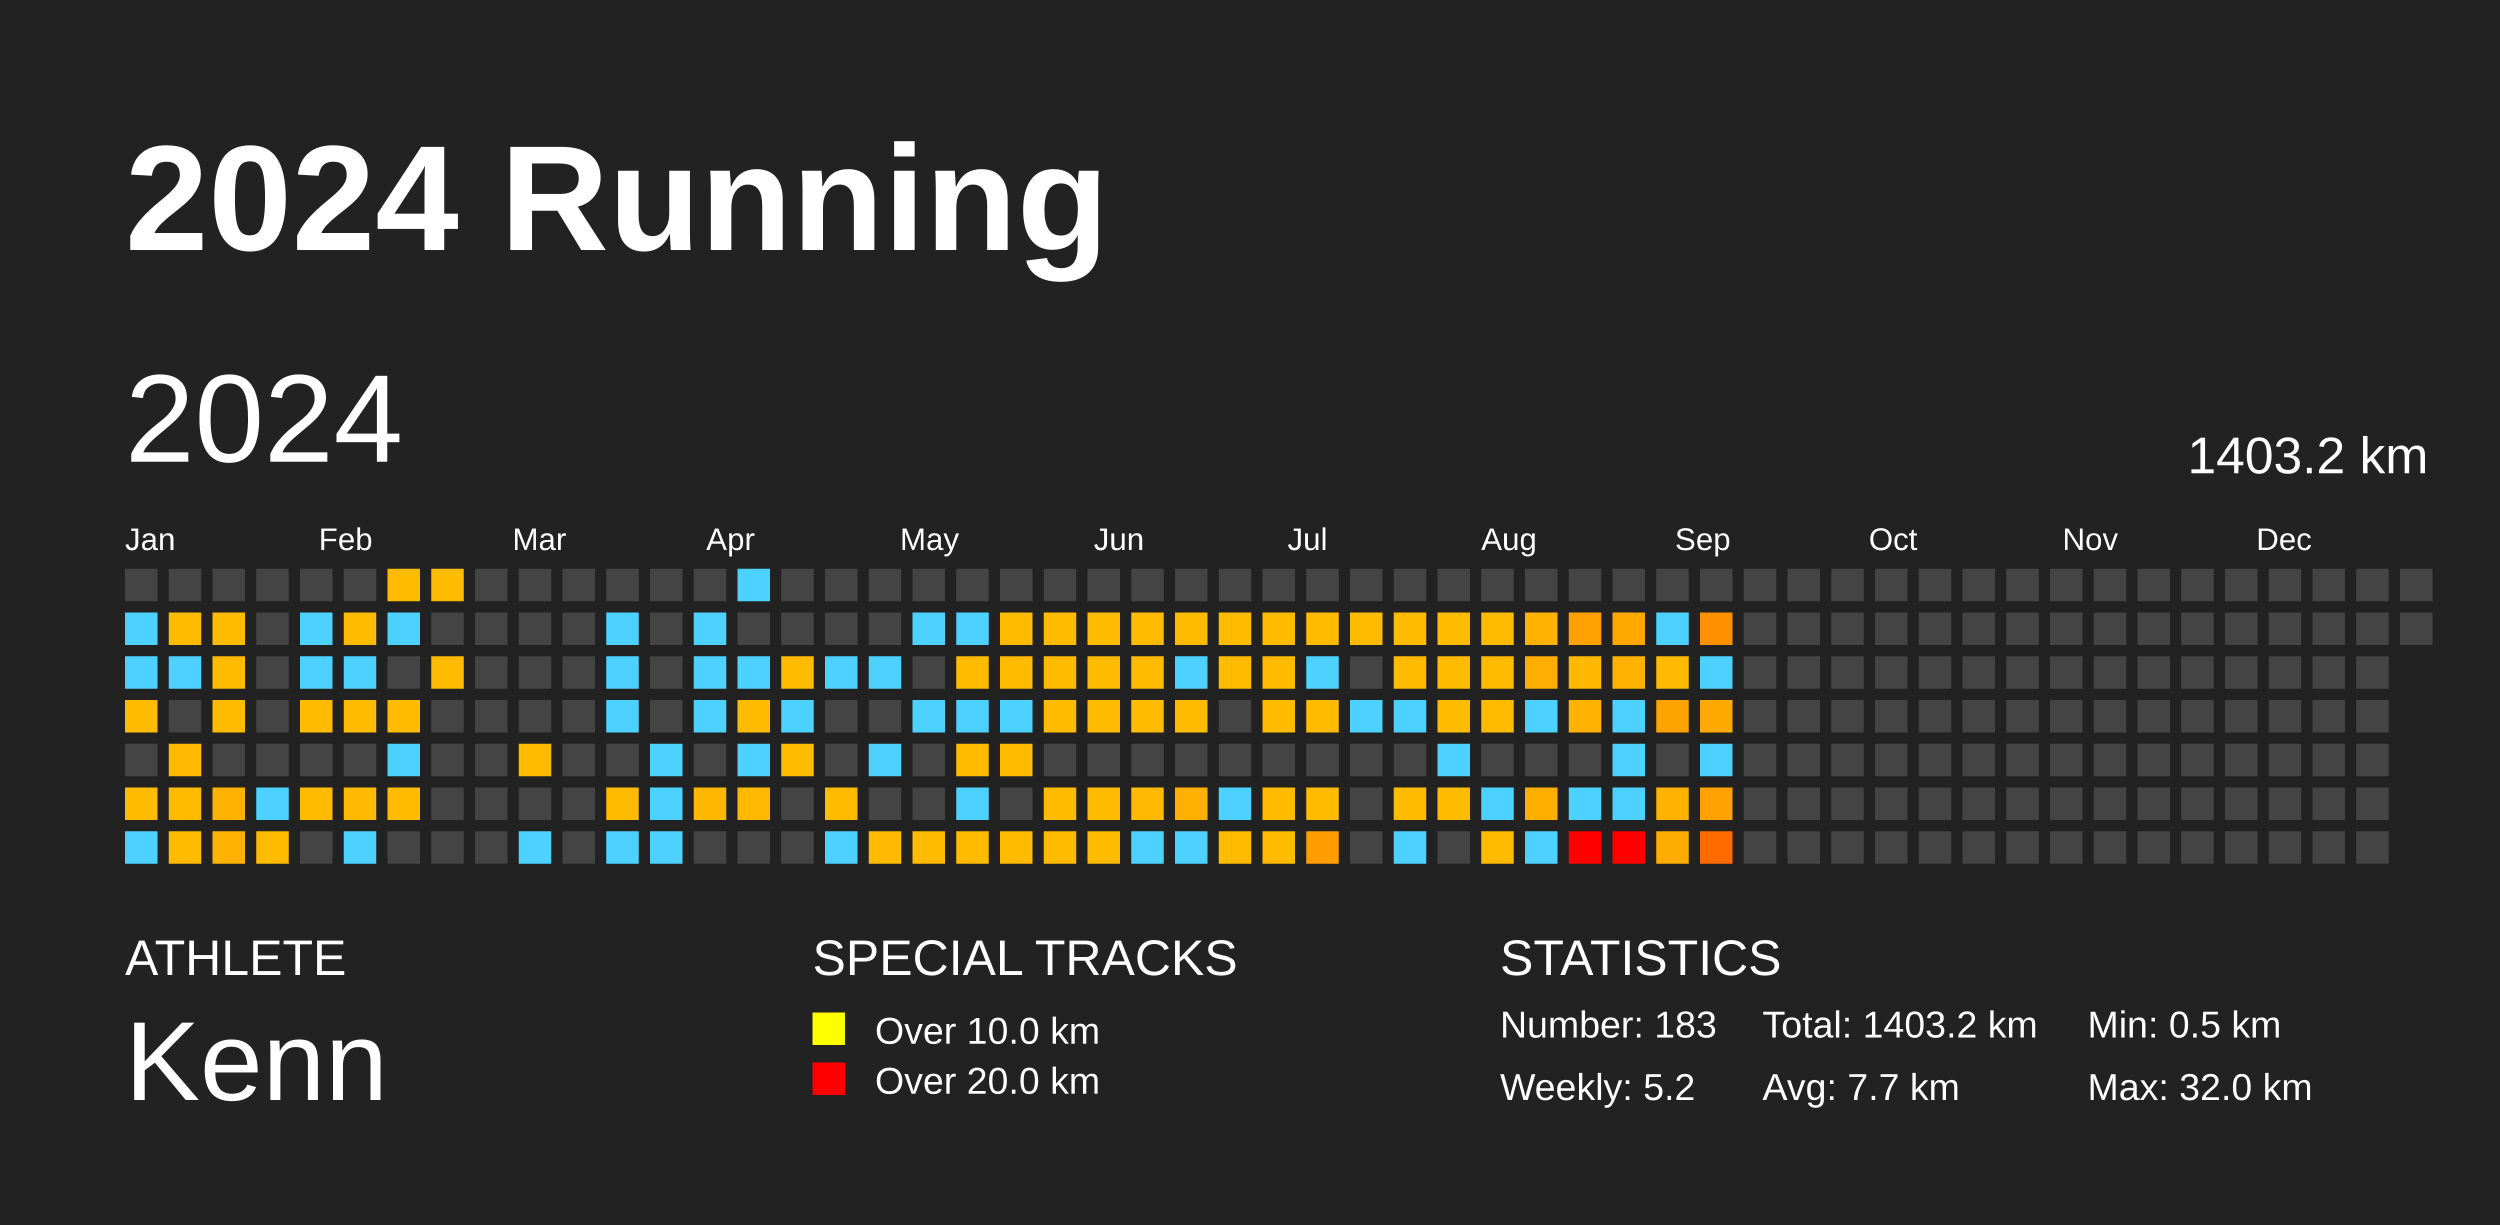
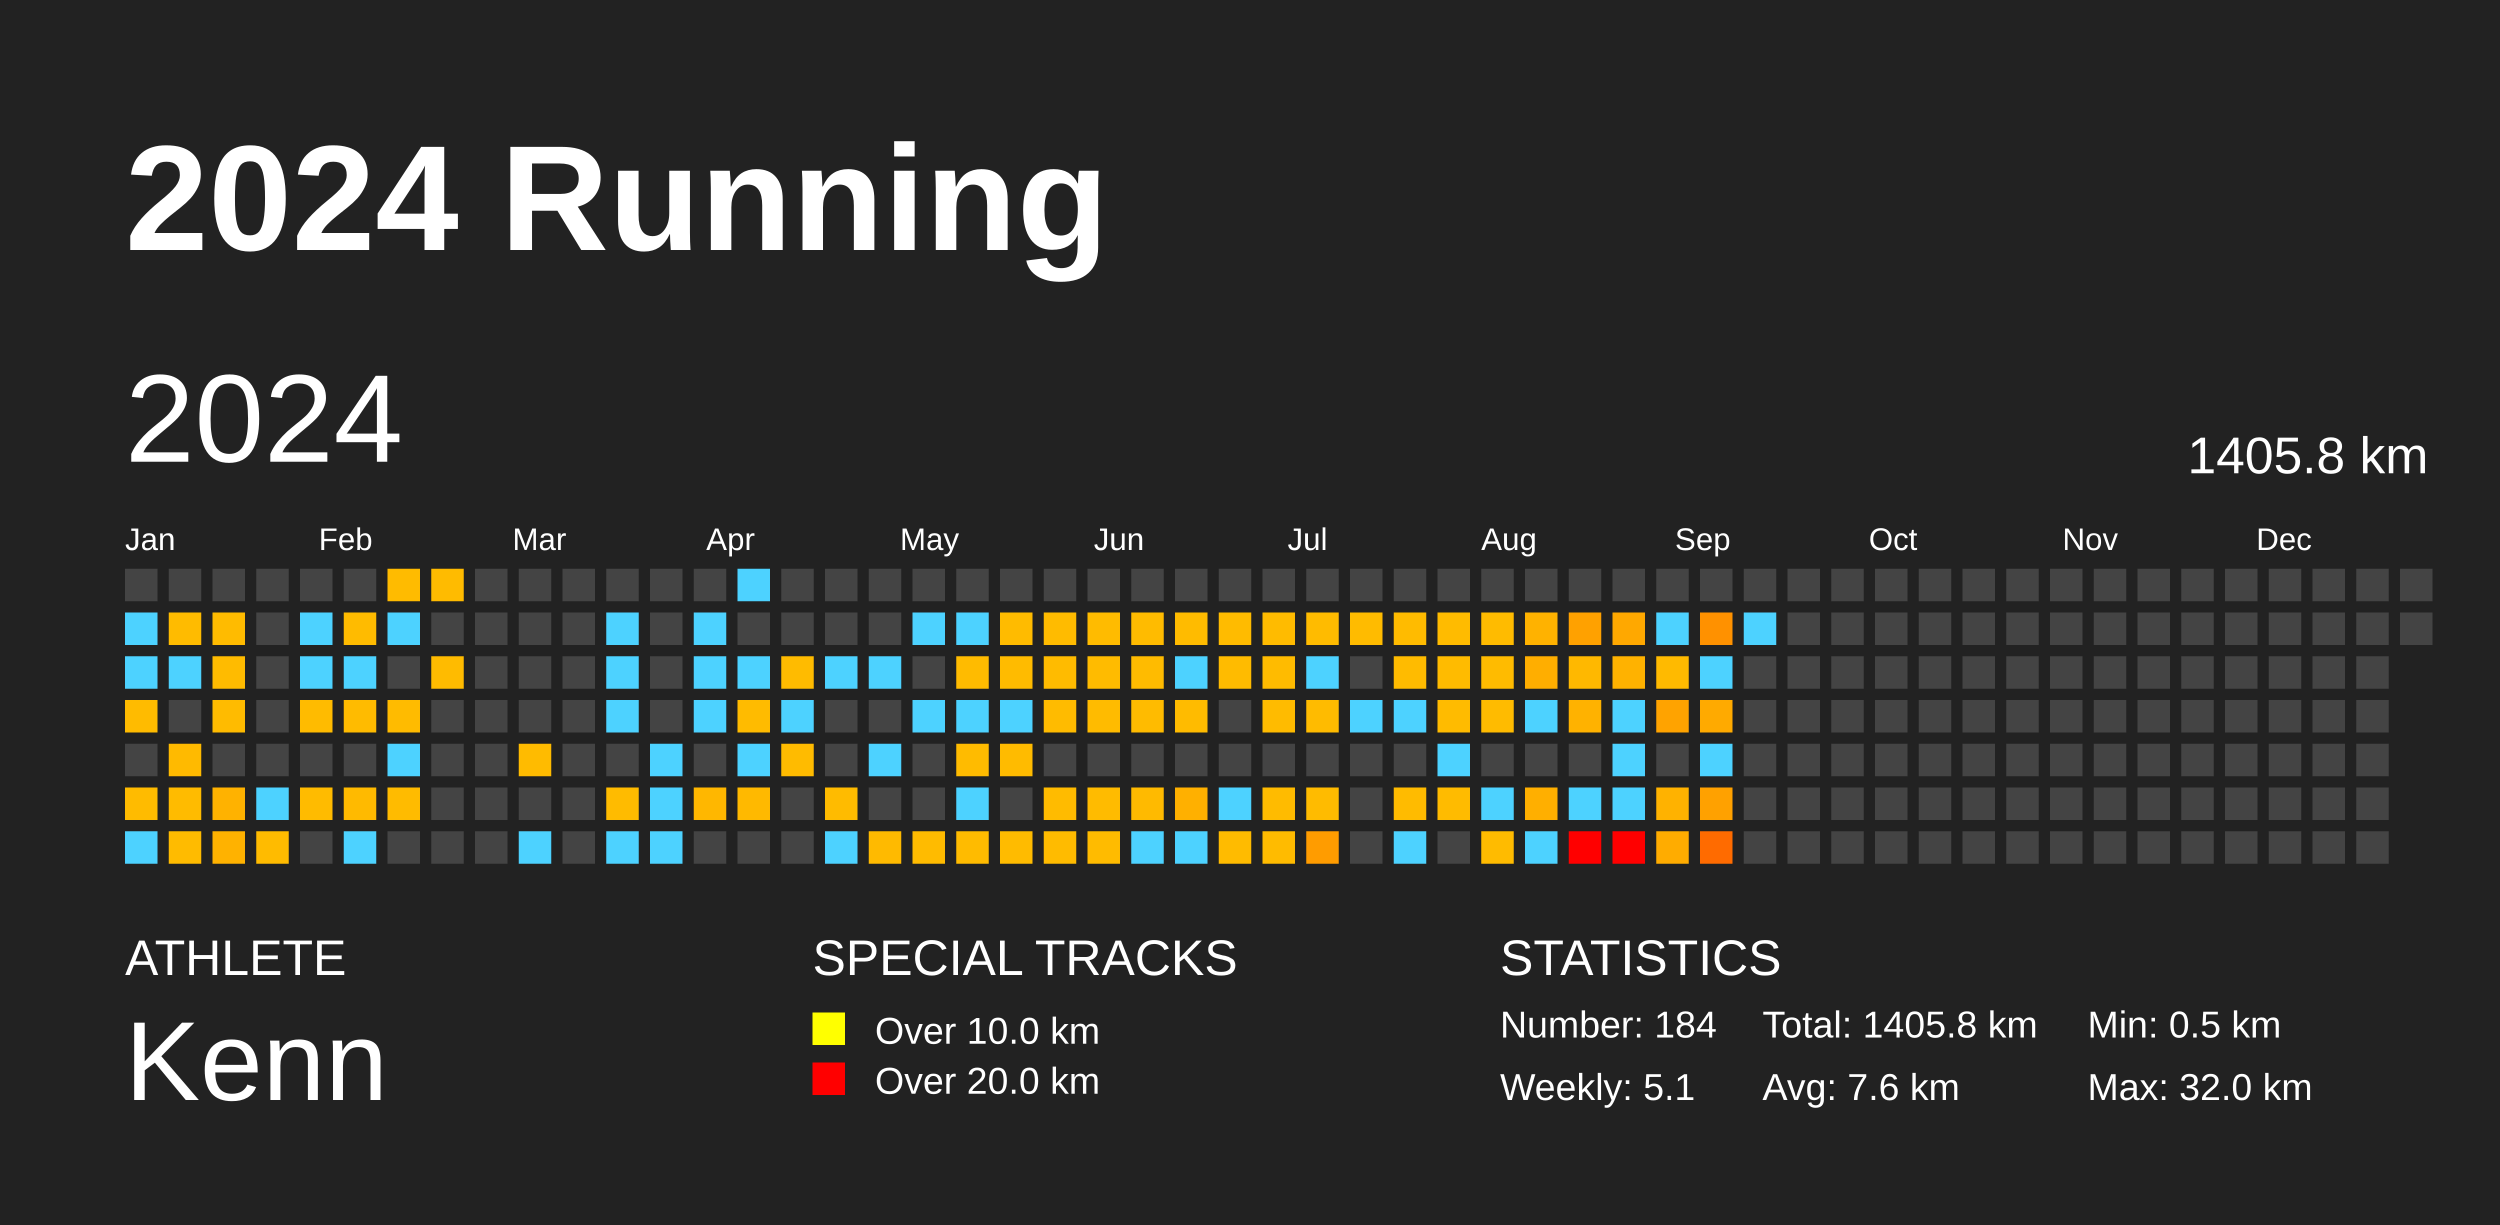
<svg xmlns="http://www.w3.org/2000/svg" baseProfile="full" height="98mm" version="1.1" viewBox="0,0,200,98" width="200mm">
  <defs />
  <rect fill="#222222" height="98" width="200" x="0" y="0" />
  <text fill="#FFFFFF" style="font-size:12px; font-family:Arial; font-weight:bold;" x="10" y="20">2024 Running</text>
  <text fill="#FFFFFF" style="font-size:4px; font-family:Arial" x="10" y="78">ATHLETE</text>
  <text fill="#FFFFFF" style="font-size:9px; font-family:Arial" x="10" y="88">Kenn</text>
  <text fill="#FFFFFF" style="font-size:4px; font-family:Arial" x="65" y="78">SPECIAL TRACKS</text>
  <rect fill="yellow" height="2.6" width="2.6" x="65" y="81" />
  <text fill="#FFFFFF" style="font-size:3px; font-family:Arial" x="70" y="83.5">Over 10.0 km</text>
  <rect fill="red" height="2.6" width="2.6" x="65" y="85" />
  <text fill="#FFFFFF" style="font-size:3px; font-family:Arial" x="70" y="87.5">Over 20.0 km</text>
  <text fill="#FFFFFF" style="font-size:4px; font-family:Arial" x="120" y="78">STATISTICS</text>
-   <text fill="#FFFFFF" style="font-size:3px; font-family:Arial" x="120" y="83">Number: 183</text>
-   <text fill="#FFFFFF" style="font-size:3px; font-family:Arial" x="120" y="88">Weekly: 5.2</text>
-   <text fill="#FFFFFF" style="font-size:3px; font-family:Arial" x="141" y="83">Total: 1403.2 km</text>
-   <text fill="#FFFFFF" style="font-size:3px; font-family:Arial" x="141" y="88">Avg: 7.7 km</text>
+   <text fill="#FFFFFF" style="font-size:3px; font-family:Arial" x="120" y="83">Number: 184</text>
+   <text fill="#FFFFFF" style="font-size:3px; font-family:Arial" x="120" y="88">Weekly: 5.1</text>
+   <text fill="#FFFFFF" style="font-size:3px; font-family:Arial" x="141" y="83">Total: 1405.8 km</text>
+   <text fill="#FFFFFF" style="font-size:3px; font-family:Arial" x="141" y="88">Avg: 7.6 km</text>
  <text fill="#FFFFFF" style="font-size:3px; font-family:Arial" x="167" y="83">Min: 0.5 km</text>
  <text fill="#FFFFFF" style="font-size:3px; font-family:Arial" x="167" y="88">Max: 32.0 km</text>
  <text dominant-baseline="hanging" fill="#FFFFFF" style="font-size:10.0px; font-family:Arial;" x="10" y="30">2024</text>
-   <text dominant-baseline="hanging" fill="#FFFFFF" style="font-size:4.125px; font-family:Arial;" x="175" y="35">1403.2 km</text>
+   <text dominant-baseline="hanging" fill="#FFFFFF" style="font-size:4.125px; font-family:Arial;" x="175" y="35">1405.8 km</text>
  <text fill="#FFFFFF" style="font-size:2.5px; font-family:Arial" x="10.0" y="44">Jan</text>
  <text fill="#FFFFFF" style="font-size:2.5px; font-family:Arial" x="25.5" y="44">Feb</text>
  <text fill="#FFFFFF" style="font-size:2.5px; font-family:Arial" x="41.0" y="44">Mar</text>
  <text fill="#FFFFFF" style="font-size:2.5px; font-family:Arial" x="56.5" y="44">Apr</text>
  <text fill="#FFFFFF" style="font-size:2.5px; font-family:Arial" x="72.0" y="44">May</text>
  <text fill="#FFFFFF" style="font-size:2.5px; font-family:Arial" x="87.5" y="44">Jun</text>
  <text fill="#FFFFFF" style="font-size:2.5px; font-family:Arial" x="103.0" y="44">Jul</text>
  <text fill="#FFFFFF" style="font-size:2.5px; font-family:Arial" x="118.5" y="44">Aug</text>
  <text fill="#FFFFFF" style="font-size:2.5px; font-family:Arial" x="134.0" y="44">Sep</text>
  <text fill="#FFFFFF" style="font-size:2.5px; font-family:Arial" x="149.5" y="44">Oct</text>
  <text fill="#FFFFFF" style="font-size:2.5px; font-family:Arial" x="165.0" y="44">Nov</text>
  <text fill="#FFFFFF" style="font-size:2.5px; font-family:Arial" x="180.5" y="44">Dec</text>
  <rect fill="#444444" height="2.6" width="2.6" x="10.0" y="45.5" />
  <rect fill="#4dd2ff" height="2.6" width="2.6" x="10.0" y="49.0" />
  <rect fill="#4dd2ff" height="2.6" width="2.6" x="10.0" y="52.5" />
  <rect fill="#ffbb00" height="2.6" width="2.6" x="10.0" y="56.0" />
  <rect fill="#444444" height="2.6" width="2.6" x="10.0" y="59.5" />
  <rect fill="#ffbb00" height="2.6" width="2.6" x="10.0" y="63.0" />
  <rect fill="#4dd2ff" height="2.6" width="2.6" x="10.0" y="66.5" />
  <rect fill="#444444" height="2.6" width="2.6" x="13.5" y="45.5" />
  <rect fill="#ffbb00" height="2.6" width="2.6" x="13.5" y="49.0" />
  <rect fill="#4dd2ff" height="2.6" width="2.6" x="13.5" y="52.5" />
  <rect fill="#444444" height="2.6" width="2.6" x="13.5" y="56.0" />
  <rect fill="#ffba00" height="2.6" width="2.6" x="13.5" y="59.5" />
  <rect fill="#ffbb00" height="2.6" width="2.6" x="13.5" y="63.0" />
  <rect fill="#ffbb00" height="2.6" width="2.6" x="13.5" y="66.5" />
  <rect fill="#444444" height="2.6" width="2.6" x="17.0" y="45.5" />
  <rect fill="#ffbb00" height="2.6" width="2.6" x="17.0" y="49.0" />
  <rect fill="#ffbb00" height="2.6" width="2.6" x="17.0" y="52.5" />
  <rect fill="#ffbb00" height="2.6" width="2.6" x="17.0" y="56.0" />
  <rect fill="#444444" height="2.6" width="2.6" x="17.0" y="59.5" />
  <rect fill="#ffb200" height="2.6" width="2.6" x="17.0" y="63.0" />
  <rect fill="#ffb200" height="2.6" width="2.6" x="17.0" y="66.5" />
  <rect fill="#444444" height="2.6" width="2.6" x="20.5" y="45.5" />
  <rect fill="#444444" height="2.6" width="2.6" x="20.5" y="49.0" />
  <rect fill="#444444" height="2.6" width="2.6" x="20.5" y="52.5" />
  <rect fill="#444444" height="2.6" width="2.6" x="20.5" y="56.0" />
  <rect fill="#444444" height="2.6" width="2.6" x="20.5" y="59.5" />
  <rect fill="#4dd2ff" height="2.6" width="2.6" x="20.5" y="63.0" />
  <rect fill="#ffbb00" height="2.6" width="2.6" x="20.5" y="66.5" />
  <rect fill="#444444" height="2.6" width="2.6" x="24.0" y="45.5" />
  <rect fill="#4dd2ff" height="2.6" width="2.6" x="24.0" y="49.0" />
  <rect fill="#4dd2ff" height="2.6" width="2.6" x="24.0" y="52.5" />
  <rect fill="#ffbb00" height="2.6" width="2.6" x="24.0" y="56.0" />
  <rect fill="#444444" height="2.6" width="2.6" x="24.0" y="59.5" />
  <rect fill="#ffbb00" height="2.6" width="2.6" x="24.0" y="63.0" />
  <rect fill="#444444" height="2.6" width="2.6" x="24.0" y="66.5" />
  <rect fill="#444444" height="2.6" width="2.6" x="27.5" y="45.5" />
  <rect fill="#ffbb00" height="2.6" width="2.6" x="27.5" y="49.0" />
  <rect fill="#4dd2ff" height="2.6" width="2.6" x="27.5" y="52.5" />
  <rect fill="#ffbb00" height="2.6" width="2.6" x="27.5" y="56.0" />
  <rect fill="#444444" height="2.6" width="2.6" x="27.5" y="59.5" />
  <rect fill="#ffba00" height="2.6" width="2.6" x="27.5" y="63.0" />
  <rect fill="#4dd2ff" height="2.6" width="2.6" x="27.5" y="66.5" />
  <rect fill="#ffbb00" height="2.6" width="2.6" x="31.0" y="45.5" />
  <rect fill="#4dd2ff" height="2.6" width="2.6" x="31.0" y="49.0" />
  <rect fill="#444444" height="2.6" width="2.6" x="31.0" y="52.5" />
  <rect fill="#ffbb00" height="2.6" width="2.6" x="31.0" y="56.0" />
  <rect fill="#4dd2ff" height="2.6" width="2.6" x="31.0" y="59.5" />
  <rect fill="#ffbb00" height="2.6" width="2.6" x="31.0" y="63.0" />
  <rect fill="#444444" height="2.6" width="2.6" x="31.0" y="66.5" />
  <rect fill="#ffbb00" height="2.6" width="2.6" x="34.5" y="45.5" />
  <rect fill="#444444" height="2.6" width="2.6" x="34.5" y="49.0" />
  <rect fill="#ffbb00" height="2.6" width="2.6" x="34.5" y="52.5" />
  <rect fill="#444444" height="2.6" width="2.6" x="34.5" y="56.0" />
  <rect fill="#444444" height="2.6" width="2.6" x="34.5" y="59.5" />
  <rect fill="#444444" height="2.6" width="2.6" x="34.5" y="63.0" />
  <rect fill="#444444" height="2.6" width="2.6" x="34.5" y="66.5" />
  <rect fill="#444444" height="2.6" width="2.6" x="38.0" y="45.5" />
  <rect fill="#444444" height="2.6" width="2.6" x="38.0" y="49.0" />
  <rect fill="#444444" height="2.6" width="2.6" x="38.0" y="52.5" />
  <rect fill="#444444" height="2.6" width="2.6" x="38.0" y="56.0" />
  <rect fill="#444444" height="2.6" width="2.6" x="38.0" y="59.5" />
  <rect fill="#444444" height="2.6" width="2.6" x="38.0" y="63.0" />
  <rect fill="#444444" height="2.6" width="2.6" x="38.0" y="66.5" />
  <rect fill="#444444" height="2.6" width="2.6" x="41.5" y="45.5" />
  <rect fill="#444444" height="2.6" width="2.6" x="41.5" y="49.0" />
  <rect fill="#444444" height="2.6" width="2.6" x="41.5" y="52.5" />
  <rect fill="#444444" height="2.6" width="2.6" x="41.5" y="56.0" />
  <rect fill="#ffbb00" height="2.6" width="2.6" x="41.5" y="59.5" />
  <rect fill="#444444" height="2.6" width="2.6" x="41.5" y="63.0" />
  <rect fill="#4dd2ff" height="2.6" width="2.6" x="41.5" y="66.5" />
  <rect fill="#444444" height="2.6" width="2.6" x="45.0" y="45.5" />
  <rect fill="#444444" height="2.6" width="2.6" x="45.0" y="49.0" />
  <rect fill="#444444" height="2.6" width="2.6" x="45.0" y="52.5" />
  <rect fill="#444444" height="2.6" width="2.6" x="45.0" y="56.0" />
  <rect fill="#444444" height="2.6" width="2.6" x="45.0" y="59.5" />
  <rect fill="#444444" height="2.6" width="2.6" x="45.0" y="63.0" />
  <rect fill="#444444" height="2.6" width="2.6" x="45.0" y="66.5" />
  <rect fill="#444444" height="2.6" width="2.6" x="48.5" y="45.5" />
  <rect fill="#4dd2ff" height="2.6" width="2.6" x="48.5" y="49.0" />
  <rect fill="#4dd2ff" height="2.6" width="2.6" x="48.5" y="52.5" />
  <rect fill="#4dd2ff" height="2.6" width="2.6" x="48.5" y="56.0" />
  <rect fill="#444444" height="2.6" width="2.6" x="48.5" y="59.5" />
  <rect fill="#ffbb00" height="2.6" width="2.6" x="48.5" y="63.0" />
  <rect fill="#4dd2ff" height="2.6" width="2.6" x="48.5" y="66.5" />
  <rect fill="#444444" height="2.6" width="2.6" x="52.0" y="45.5" />
  <rect fill="#444444" height="2.6" width="2.6" x="52.0" y="49.0" />
  <rect fill="#444444" height="2.6" width="2.6" x="52.0" y="52.5" />
  <rect fill="#444444" height="2.6" width="2.6" x="52.0" y="56.0" />
  <rect fill="#4dd2ff" height="2.6" width="2.6" x="52.0" y="59.5" />
  <rect fill="#4dd2ff" height="2.6" width="2.6" x="52.0" y="63.0" />
  <rect fill="#4dd2ff" height="2.6" width="2.6" x="52.0" y="66.5" />
  <rect fill="#444444" height="2.6" width="2.6" x="55.5" y="45.5" />
  <rect fill="#4dd2ff" height="2.6" width="2.6" x="55.5" y="49.0" />
  <rect fill="#4dd2ff" height="2.6" width="2.6" x="55.5" y="52.5" />
  <rect fill="#4dd2ff" height="2.6" width="2.6" x="55.5" y="56.0" />
  <rect fill="#444444" height="2.6" width="2.6" x="55.5" y="59.5" />
  <rect fill="#ffb700" height="2.6" width="2.6" x="55.5" y="63.0" />
  <rect fill="#444444" height="2.6" width="2.6" x="55.5" y="66.5" />
  <rect fill="#4dd2ff" height="2.6" width="2.6" x="59.0" y="45.5" />
  <rect fill="#444444" height="2.6" width="2.6" x="59.0" y="49.0" />
  <rect fill="#4dd2ff" height="2.6" width="2.6" x="59.0" y="52.5" />
  <rect fill="#ffbb00" height="2.6" width="2.6" x="59.0" y="56.0" />
  <rect fill="#4dd2ff" height="2.6" width="2.6" x="59.0" y="59.5" />
  <rect fill="#ffb900" height="2.6" width="2.6" x="59.0" y="63.0" />
  <rect fill="#444444" height="2.6" width="2.6" x="59.0" y="66.5" />
  <rect fill="#444444" height="2.6" width="2.6" x="62.5" y="45.5" />
  <rect fill="#444444" height="2.6" width="2.6" x="62.5" y="49.0" />
  <rect fill="#ffbb00" height="2.6" width="2.6" x="62.5" y="52.5" />
  <rect fill="#4dd2ff" height="2.6" width="2.6" x="62.5" y="56.0" />
  <rect fill="#ffbb00" height="2.6" width="2.6" x="62.5" y="59.5" />
  <rect fill="#444444" height="2.6" width="2.6" x="62.5" y="63.0" />
  <rect fill="#444444" height="2.6" width="2.6" x="62.5" y="66.5" />
  <rect fill="#444444" height="2.6" width="2.6" x="66.0" y="45.5" />
  <rect fill="#444444" height="2.6" width="2.6" x="66.0" y="49.0" />
  <rect fill="#4dd2ff" height="2.6" width="2.6" x="66.0" y="52.5" />
  <rect fill="#444444" height="2.6" width="2.6" x="66.0" y="56.0" />
  <rect fill="#444444" height="2.6" width="2.6" x="66.0" y="59.5" />
  <rect fill="#ffbb00" height="2.6" width="2.6" x="66.0" y="63.0" />
  <rect fill="#4dd2ff" height="2.6" width="2.6" x="66.0" y="66.5" />
  <rect fill="#444444" height="2.6" width="2.6" x="69.5" y="45.5" />
  <rect fill="#444444" height="2.6" width="2.6" x="69.5" y="49.0" />
  <rect fill="#4dd2ff" height="2.6" width="2.6" x="69.5" y="52.5" />
  <rect fill="#444444" height="2.6" width="2.6" x="69.5" y="56.0" />
  <rect fill="#4dd2ff" height="2.6" width="2.6" x="69.5" y="59.5" />
  <rect fill="#444444" height="2.6" width="2.6" x="69.5" y="63.0" />
  <rect fill="#ffba00" height="2.6" width="2.6" x="69.5" y="66.5" />
  <rect fill="#444444" height="2.6" width="2.6" x="73.0" y="45.5" />
  <rect fill="#4dd2ff" height="2.6" width="2.6" x="73.0" y="49.0" />
  <rect fill="#444444" height="2.6" width="2.6" x="73.0" y="52.5" />
  <rect fill="#4dd2ff" height="2.6" width="2.6" x="73.0" y="56.0" />
  <rect fill="#444444" height="2.6" width="2.6" x="73.0" y="59.5" />
  <rect fill="#444444" height="2.6" width="2.6" x="73.0" y="63.0" />
  <rect fill="#ffbb00" height="2.6" width="2.6" x="73.0" y="66.5" />
  <rect fill="#444444" height="2.6" width="2.6" x="76.5" y="45.5" />
  <rect fill="#4dd2ff" height="2.6" width="2.6" x="76.5" y="49.0" />
  <rect fill="#ffbb00" height="2.6" width="2.6" x="76.5" y="52.5" />
  <rect fill="#4dd2ff" height="2.6" width="2.6" x="76.5" y="56.0" />
  <rect fill="#ffbb00" height="2.6" width="2.6" x="76.5" y="59.5" />
  <rect fill="#4dd2ff" height="2.6" width="2.6" x="76.5" y="63.0" />
  <rect fill="#ffbb00" height="2.6" width="2.6" x="76.5" y="66.5" />
  <rect fill="#444444" height="2.6" width="2.6" x="80.0" y="45.5" />
  <rect fill="#ffbb00" height="2.6" width="2.6" x="80.0" y="49.0" />
  <rect fill="#ffbb00" height="2.6" width="2.6" x="80.0" y="52.5" />
  <rect fill="#4dd2ff" height="2.6" width="2.6" x="80.0" y="56.0" />
  <rect fill="#ffbb00" height="2.6" width="2.6" x="80.0" y="59.5" />
  <rect fill="#444444" height="2.6" width="2.6" x="80.0" y="63.0" />
  <rect fill="#ffbb00" height="2.6" width="2.6" x="80.0" y="66.5" />
  <rect fill="#444444" height="2.6" width="2.6" x="83.5" y="45.5" />
  <rect fill="#ffbb00" height="2.6" width="2.6" x="83.5" y="49.0" />
  <rect fill="#ffbb00" height="2.6" width="2.6" x="83.5" y="52.5" />
  <rect fill="#ffbb00" height="2.6" width="2.6" x="83.5" y="56.0" />
  <rect fill="#444444" height="2.6" width="2.6" x="83.5" y="59.5" />
  <rect fill="#ffbb00" height="2.6" width="2.6" x="83.5" y="63.0" />
  <rect fill="#ffbb00" height="2.6" width="2.6" x="83.5" y="66.5" />
  <rect fill="#444444" height="2.6" width="2.6" x="87.0" y="45.5" />
  <rect fill="#ffbb00" height="2.6" width="2.6" x="87.0" y="49.0" />
  <rect fill="#ffbb00" height="2.6" width="2.6" x="87.0" y="52.5" />
  <rect fill="#ffbb00" height="2.6" width="2.6" x="87.0" y="56.0" />
  <rect fill="#444444" height="2.6" width="2.6" x="87.0" y="59.5" />
  <rect fill="#ffbb00" height="2.6" width="2.6" x="87.0" y="63.0" />
  <rect fill="#ffbb00" height="2.6" width="2.6" x="87.0" y="66.5" />
  <rect fill="#444444" height="2.6" width="2.6" x="90.5" y="45.5" />
  <rect fill="#ffbb00" height="2.6" width="2.6" x="90.5" y="49.0" />
  <rect fill="#ffbb00" height="2.6" width="2.6" x="90.5" y="52.5" />
  <rect fill="#ffbb00" height="2.6" width="2.6" x="90.5" y="56.0" />
  <rect fill="#444444" height="2.6" width="2.6" x="90.5" y="59.5" />
  <rect fill="#ffba00" height="2.6" width="2.6" x="90.5" y="63.0" />
  <rect fill="#4dd2ff" height="2.6" width="2.6" x="90.5" y="66.5" />
  <rect fill="#444444" height="2.6" width="2.6" x="94.0" y="45.5" />
  <rect fill="#ffbb00" height="2.6" width="2.6" x="94.0" y="49.0" />
  <rect fill="#4dd2ff" height="2.6" width="2.6" x="94.0" y="52.5" />
  <rect fill="#ffbb00" height="2.6" width="2.6" x="94.0" y="56.0" />
  <rect fill="#444444" height="2.6" width="2.6" x="94.0" y="59.5" />
  <rect fill="#ffb000" height="2.6" width="2.6" x="94.0" y="63.0" />
  <rect fill="#4dd2ff" height="2.6" width="2.6" x="94.0" y="66.5" />
  <rect fill="#444444" height="2.6" width="2.6" x="97.5" y="45.5" />
  <rect fill="#ffbb00" height="2.6" width="2.6" x="97.5" y="49.0" />
  <rect fill="#ffbb00" height="2.6" width="2.6" x="97.5" y="52.5" />
  <rect fill="#444444" height="2.6" width="2.6" x="97.5" y="56.0" />
  <rect fill="#444444" height="2.6" width="2.6" x="97.5" y="59.5" />
  <rect fill="#4dd2ff" height="2.6" width="2.6" x="97.5" y="63.0" />
  <rect fill="#ffbb00" height="2.6" width="2.6" x="97.5" y="66.5" />
  <rect fill="#444444" height="2.6" width="2.6" x="101.0" y="45.5" />
  <rect fill="#ffbb00" height="2.6" width="2.6" x="101.0" y="49.0" />
  <rect fill="#ffbb00" height="2.6" width="2.6" x="101.0" y="52.5" />
  <rect fill="#ffbb00" height="2.6" width="2.6" x="101.0" y="56.0" />
  <rect fill="#444444" height="2.6" width="2.6" x="101.0" y="59.5" />
  <rect fill="#ffbb00" height="2.6" width="2.6" x="101.0" y="63.0" />
  <rect fill="#ffbb00" height="2.6" width="2.6" x="101.0" y="66.5" />
  <rect fill="#444444" height="2.6" width="2.6" x="104.5" y="45.5" />
  <rect fill="#ffbb00" height="2.6" width="2.6" x="104.5" y="49.0" />
  <rect fill="#4dd2ff" height="2.6" width="2.6" x="104.5" y="52.5" />
  <rect fill="#ffbb00" height="2.6" width="2.6" x="104.5" y="56.0" />
  <rect fill="#444444" height="2.6" width="2.6" x="104.5" y="59.5" />
  <rect fill="#ffbb00" height="2.6" width="2.6" x="104.5" y="63.0" />
  <rect fill="#ff9c00" height="2.6" width="2.6" x="104.5" y="66.5" />
  <rect fill="#444444" height="2.6" width="2.6" x="108.0" y="45.5" />
  <rect fill="#ffbb00" height="2.6" width="2.6" x="108.0" y="49.0" />
  <rect fill="#444444" height="2.6" width="2.6" x="108.0" y="52.5" />
  <rect fill="#4dd2ff" height="2.6" width="2.6" x="108.0" y="56.0" />
  <rect fill="#444444" height="2.6" width="2.6" x="108.0" y="59.5" />
  <rect fill="#444444" height="2.6" width="2.6" x="108.0" y="63.0" />
  <rect fill="#444444" height="2.6" width="2.6" x="108.0" y="66.5" />
  <rect fill="#444444" height="2.6" width="2.6" x="111.5" y="45.5" />
  <rect fill="#ffbb00" height="2.6" width="2.6" x="111.5" y="49.0" />
  <rect fill="#ffbb00" height="2.6" width="2.6" x="111.5" y="52.5" />
  <rect fill="#4dd2ff" height="2.6" width="2.6" x="111.5" y="56.0" />
  <rect fill="#444444" height="2.6" width="2.6" x="111.5" y="59.5" />
  <rect fill="#ffbb00" height="2.6" width="2.6" x="111.5" y="63.0" />
  <rect fill="#4dd2ff" height="2.6" width="2.6" x="111.5" y="66.5" />
  <rect fill="#444444" height="2.6" width="2.6" x="115.0" y="45.5" />
  <rect fill="#ffbb00" height="2.6" width="2.6" x="115.0" y="49.0" />
  <rect fill="#ffbb00" height="2.6" width="2.6" x="115.0" y="52.5" />
  <rect fill="#ffbb00" height="2.6" width="2.6" x="115.0" y="56.0" />
  <rect fill="#4dd2ff" height="2.6" width="2.6" x="115.0" y="59.5" />
  <rect fill="#ffbb00" height="2.6" width="2.6" x="115.0" y="63.0" />
  <rect fill="#444444" height="2.6" width="2.6" x="115.0" y="66.5" />
  <rect fill="#444444" height="2.6" width="2.6" x="118.5" y="45.5" />
  <rect fill="#ffbb00" height="2.6" width="2.6" x="118.5" y="49.0" />
  <rect fill="#ffbb00" height="2.6" width="2.6" x="118.5" y="52.5" />
  <rect fill="#ffbb00" height="2.6" width="2.6" x="118.5" y="56.0" />
  <rect fill="#444444" height="2.6" width="2.6" x="118.5" y="59.5" />
  <rect fill="#4dd2ff" height="2.6" width="2.6" x="118.5" y="63.0" />
  <rect fill="#ffbb00" height="2.6" width="2.6" x="118.5" y="66.5" />
  <rect fill="#444444" height="2.6" width="2.6" x="122.0" y="45.5" />
  <rect fill="#ffb200" height="2.6" width="2.6" x="122.0" y="49.0" />
  <rect fill="#ffae00" height="2.6" width="2.6" x="122.0" y="52.5" />
  <rect fill="#4dd2ff" height="2.6" width="2.6" x="122.0" y="56.0" />
  <rect fill="#444444" height="2.6" width="2.6" x="122.0" y="59.5" />
  <rect fill="#ffaf00" height="2.6" width="2.6" x="122.0" y="63.0" />
  <rect fill="#4dd2ff" height="2.6" width="2.6" x="122.0" y="66.5" />
  <rect fill="#444444" height="2.6" width="2.6" x="125.5" y="45.5" />
  <rect fill="#ffa100" height="2.6" width="2.6" x="125.5" y="49.0" />
  <rect fill="#ffb800" height="2.6" width="2.6" x="125.5" y="52.5" />
  <rect fill="#ffb200" height="2.6" width="2.6" x="125.5" y="56.0" />
  <rect fill="#444444" height="2.6" width="2.6" x="125.5" y="59.5" />
  <rect fill="#4dd2ff" height="2.6" width="2.6" x="125.5" y="63.0" />
  <rect fill="red" height="2.6" width="2.6" x="125.5" y="66.5" />
  <rect fill="#444444" height="2.6" width="2.6" x="129.0" y="45.5" />
  <rect fill="#ffa800" height="2.6" width="2.6" x="129.0" y="49.0" />
  <rect fill="#ffb200" height="2.6" width="2.6" x="129.0" y="52.5" />
  <rect fill="#4dd2ff" height="2.6" width="2.6" x="129.0" y="56.0" />
  <rect fill="#4dd2ff" height="2.6" width="2.6" x="129.0" y="59.5" />
  <rect fill="#4dd2ff" height="2.6" width="2.6" x="129.0" y="63.0" />
  <rect fill="red" height="2.6" width="2.6" x="129.0" y="66.5" />
  <rect fill="#444444" height="2.6" width="2.6" x="132.5" y="45.5" />
  <rect fill="#4dd2ff" height="2.6" width="2.6" x="132.5" y="49.0" />
  <rect fill="#ffba00" height="2.6" width="2.6" x="132.5" y="52.5" />
  <rect fill="#ffa300" height="2.6" width="2.6" x="132.5" y="56.0" />
  <rect fill="#444444" height="2.6" width="2.6" x="132.5" y="59.5" />
  <rect fill="#ffb200" height="2.6" width="2.6" x="132.5" y="63.0" />
  <rect fill="#ffac00" height="2.6" width="2.6" x="132.5" y="66.5" />
  <rect fill="#444444" height="2.6" width="2.6" x="136.0" y="45.5" />
  <rect fill="#ff9100" height="2.6" width="2.6" x="136.0" y="49.0" />
  <rect fill="#4dd2ff" height="2.6" width="2.6" x="136.0" y="52.5" />
  <rect fill="#ffaa00" height="2.6" width="2.6" x="136.0" y="56.0" />
  <rect fill="#4dd2ff" height="2.6" width="2.6" x="136.0" y="59.5" />
  <rect fill="#ffa100" height="2.6" width="2.6" x="136.0" y="63.0" />
  <rect fill="#ff6b00" height="2.6" width="2.6" x="136.0" y="66.5" />
  <rect fill="#444444" height="2.6" width="2.6" x="139.5" y="45.5" />
-   <rect fill="#444444" height="2.6" width="2.6" x="139.5" y="49.0" />
+   <rect fill="#4dd2ff" height="2.6" width="2.6" x="139.5" y="49.0" />
  <rect fill="#444444" height="2.6" width="2.6" x="139.5" y="52.5" />
  <rect fill="#444444" height="2.6" width="2.6" x="139.5" y="56.0" />
  <rect fill="#444444" height="2.6" width="2.6" x="139.5" y="59.5" />
  <rect fill="#444444" height="2.6" width="2.6" x="139.5" y="63.0" />
  <rect fill="#444444" height="2.6" width="2.6" x="139.5" y="66.5" />
  <rect fill="#444444" height="2.6" width="2.6" x="143.0" y="45.5" />
  <rect fill="#444444" height="2.6" width="2.6" x="143.0" y="49.0" />
  <rect fill="#444444" height="2.6" width="2.6" x="143.0" y="52.5" />
  <rect fill="#444444" height="2.6" width="2.6" x="143.0" y="56.0" />
  <rect fill="#444444" height="2.6" width="2.6" x="143.0" y="59.5" />
  <rect fill="#444444" height="2.6" width="2.6" x="143.0" y="63.0" />
  <rect fill="#444444" height="2.6" width="2.6" x="143.0" y="66.5" />
  <rect fill="#444444" height="2.6" width="2.6" x="146.5" y="45.5" />
  <rect fill="#444444" height="2.6" width="2.6" x="146.5" y="49.0" />
  <rect fill="#444444" height="2.6" width="2.6" x="146.5" y="52.5" />
  <rect fill="#444444" height="2.6" width="2.6" x="146.5" y="56.0" />
  <rect fill="#444444" height="2.6" width="2.6" x="146.5" y="59.5" />
  <rect fill="#444444" height="2.6" width="2.6" x="146.5" y="63.0" />
  <rect fill="#444444" height="2.6" width="2.6" x="146.5" y="66.5" />
  <rect fill="#444444" height="2.6" width="2.6" x="150.0" y="45.5" />
  <rect fill="#444444" height="2.6" width="2.6" x="150.0" y="49.0" />
  <rect fill="#444444" height="2.6" width="2.6" x="150.0" y="52.5" />
  <rect fill="#444444" height="2.6" width="2.6" x="150.0" y="56.0" />
  <rect fill="#444444" height="2.6" width="2.6" x="150.0" y="59.5" />
  <rect fill="#444444" height="2.6" width="2.6" x="150.0" y="63.0" />
  <rect fill="#444444" height="2.6" width="2.6" x="150.0" y="66.5" />
  <rect fill="#444444" height="2.6" width="2.6" x="153.5" y="45.5" />
  <rect fill="#444444" height="2.6" width="2.6" x="153.5" y="49.0" />
  <rect fill="#444444" height="2.6" width="2.6" x="153.5" y="52.5" />
  <rect fill="#444444" height="2.6" width="2.6" x="153.5" y="56.0" />
  <rect fill="#444444" height="2.6" width="2.6" x="153.5" y="59.5" />
  <rect fill="#444444" height="2.6" width="2.6" x="153.5" y="63.0" />
  <rect fill="#444444" height="2.6" width="2.6" x="153.5" y="66.5" />
  <rect fill="#444444" height="2.6" width="2.6" x="157.0" y="45.5" />
  <rect fill="#444444" height="2.6" width="2.6" x="157.0" y="49.0" />
  <rect fill="#444444" height="2.6" width="2.6" x="157.0" y="52.5" />
  <rect fill="#444444" height="2.6" width="2.6" x="157.0" y="56.0" />
  <rect fill="#444444" height="2.6" width="2.6" x="157.0" y="59.5" />
  <rect fill="#444444" height="2.6" width="2.6" x="157.0" y="63.0" />
  <rect fill="#444444" height="2.6" width="2.6" x="157.0" y="66.5" />
  <rect fill="#444444" height="2.6" width="2.6" x="160.5" y="45.5" />
  <rect fill="#444444" height="2.6" width="2.6" x="160.5" y="49.0" />
  <rect fill="#444444" height="2.6" width="2.6" x="160.5" y="52.5" />
  <rect fill="#444444" height="2.6" width="2.6" x="160.5" y="56.0" />
  <rect fill="#444444" height="2.6" width="2.6" x="160.5" y="59.5" />
  <rect fill="#444444" height="2.6" width="2.6" x="160.5" y="63.0" />
  <rect fill="#444444" height="2.6" width="2.6" x="160.5" y="66.5" />
  <rect fill="#444444" height="2.6" width="2.6" x="164.0" y="45.5" />
  <rect fill="#444444" height="2.6" width="2.6" x="164.0" y="49.0" />
  <rect fill="#444444" height="2.6" width="2.6" x="164.0" y="52.5" />
  <rect fill="#444444" height="2.6" width="2.6" x="164.0" y="56.0" />
  <rect fill="#444444" height="2.6" width="2.6" x="164.0" y="59.5" />
  <rect fill="#444444" height="2.6" width="2.6" x="164.0" y="63.0" />
  <rect fill="#444444" height="2.6" width="2.6" x="164.0" y="66.5" />
  <rect fill="#444444" height="2.6" width="2.6" x="167.5" y="45.5" />
  <rect fill="#444444" height="2.6" width="2.6" x="167.5" y="49.0" />
  <rect fill="#444444" height="2.6" width="2.6" x="167.5" y="52.5" />
  <rect fill="#444444" height="2.6" width="2.6" x="167.5" y="56.0" />
  <rect fill="#444444" height="2.6" width="2.6" x="167.5" y="59.5" />
  <rect fill="#444444" height="2.6" width="2.6" x="167.5" y="63.0" />
  <rect fill="#444444" height="2.6" width="2.6" x="167.5" y="66.5" />
  <rect fill="#444444" height="2.6" width="2.6" x="171.0" y="45.5" />
  <rect fill="#444444" height="2.6" width="2.6" x="171.0" y="49.0" />
  <rect fill="#444444" height="2.6" width="2.6" x="171.0" y="52.5" />
  <rect fill="#444444" height="2.6" width="2.6" x="171.0" y="56.0" />
  <rect fill="#444444" height="2.6" width="2.6" x="171.0" y="59.5" />
  <rect fill="#444444" height="2.6" width="2.6" x="171.0" y="63.0" />
  <rect fill="#444444" height="2.6" width="2.6" x="171.0" y="66.5" />
  <rect fill="#444444" height="2.6" width="2.6" x="174.5" y="45.5" />
  <rect fill="#444444" height="2.6" width="2.6" x="174.5" y="49.0" />
  <rect fill="#444444" height="2.6" width="2.6" x="174.5" y="52.5" />
  <rect fill="#444444" height="2.6" width="2.6" x="174.5" y="56.0" />
  <rect fill="#444444" height="2.6" width="2.6" x="174.5" y="59.5" />
  <rect fill="#444444" height="2.6" width="2.6" x="174.5" y="63.0" />
  <rect fill="#444444" height="2.6" width="2.6" x="174.5" y="66.5" />
  <rect fill="#444444" height="2.6" width="2.6" x="178.0" y="45.5" />
  <rect fill="#444444" height="2.6" width="2.6" x="178.0" y="49.0" />
  <rect fill="#444444" height="2.6" width="2.6" x="178.0" y="52.5" />
  <rect fill="#444444" height="2.6" width="2.6" x="178.0" y="56.0" />
  <rect fill="#444444" height="2.6" width="2.6" x="178.0" y="59.5" />
  <rect fill="#444444" height="2.6" width="2.6" x="178.0" y="63.0" />
  <rect fill="#444444" height="2.6" width="2.6" x="178.0" y="66.5" />
  <rect fill="#444444" height="2.6" width="2.6" x="181.5" y="45.5" />
  <rect fill="#444444" height="2.6" width="2.6" x="181.5" y="49.0" />
  <rect fill="#444444" height="2.6" width="2.6" x="181.5" y="52.5" />
  <rect fill="#444444" height="2.6" width="2.6" x="181.5" y="56.0" />
  <rect fill="#444444" height="2.6" width="2.6" x="181.5" y="59.5" />
  <rect fill="#444444" height="2.6" width="2.6" x="181.5" y="63.0" />
  <rect fill="#444444" height="2.6" width="2.6" x="181.5" y="66.5" />
  <rect fill="#444444" height="2.6" width="2.6" x="185.0" y="45.5" />
  <rect fill="#444444" height="2.6" width="2.6" x="185.0" y="49.0" />
  <rect fill="#444444" height="2.6" width="2.6" x="185.0" y="52.5" />
  <rect fill="#444444" height="2.6" width="2.6" x="185.0" y="56.0" />
  <rect fill="#444444" height="2.6" width="2.6" x="185.0" y="59.5" />
  <rect fill="#444444" height="2.6" width="2.6" x="185.0" y="63.0" />
  <rect fill="#444444" height="2.6" width="2.6" x="185.0" y="66.5" />
  <rect fill="#444444" height="2.6" width="2.6" x="188.5" y="45.5" />
  <rect fill="#444444" height="2.6" width="2.6" x="188.5" y="49.0" />
  <rect fill="#444444" height="2.6" width="2.6" x="188.5" y="52.5" />
  <rect fill="#444444" height="2.6" width="2.6" x="188.5" y="56.0" />
  <rect fill="#444444" height="2.6" width="2.6" x="188.5" y="59.5" />
  <rect fill="#444444" height="2.6" width="2.6" x="188.5" y="63.0" />
  <rect fill="#444444" height="2.6" width="2.6" x="188.5" y="66.5" />
  <rect fill="#444444" height="2.6" width="2.6" x="192.0" y="45.5" />
  <rect fill="#444444" height="2.6" width="2.6" x="192.0" y="49.0" />
</svg>
